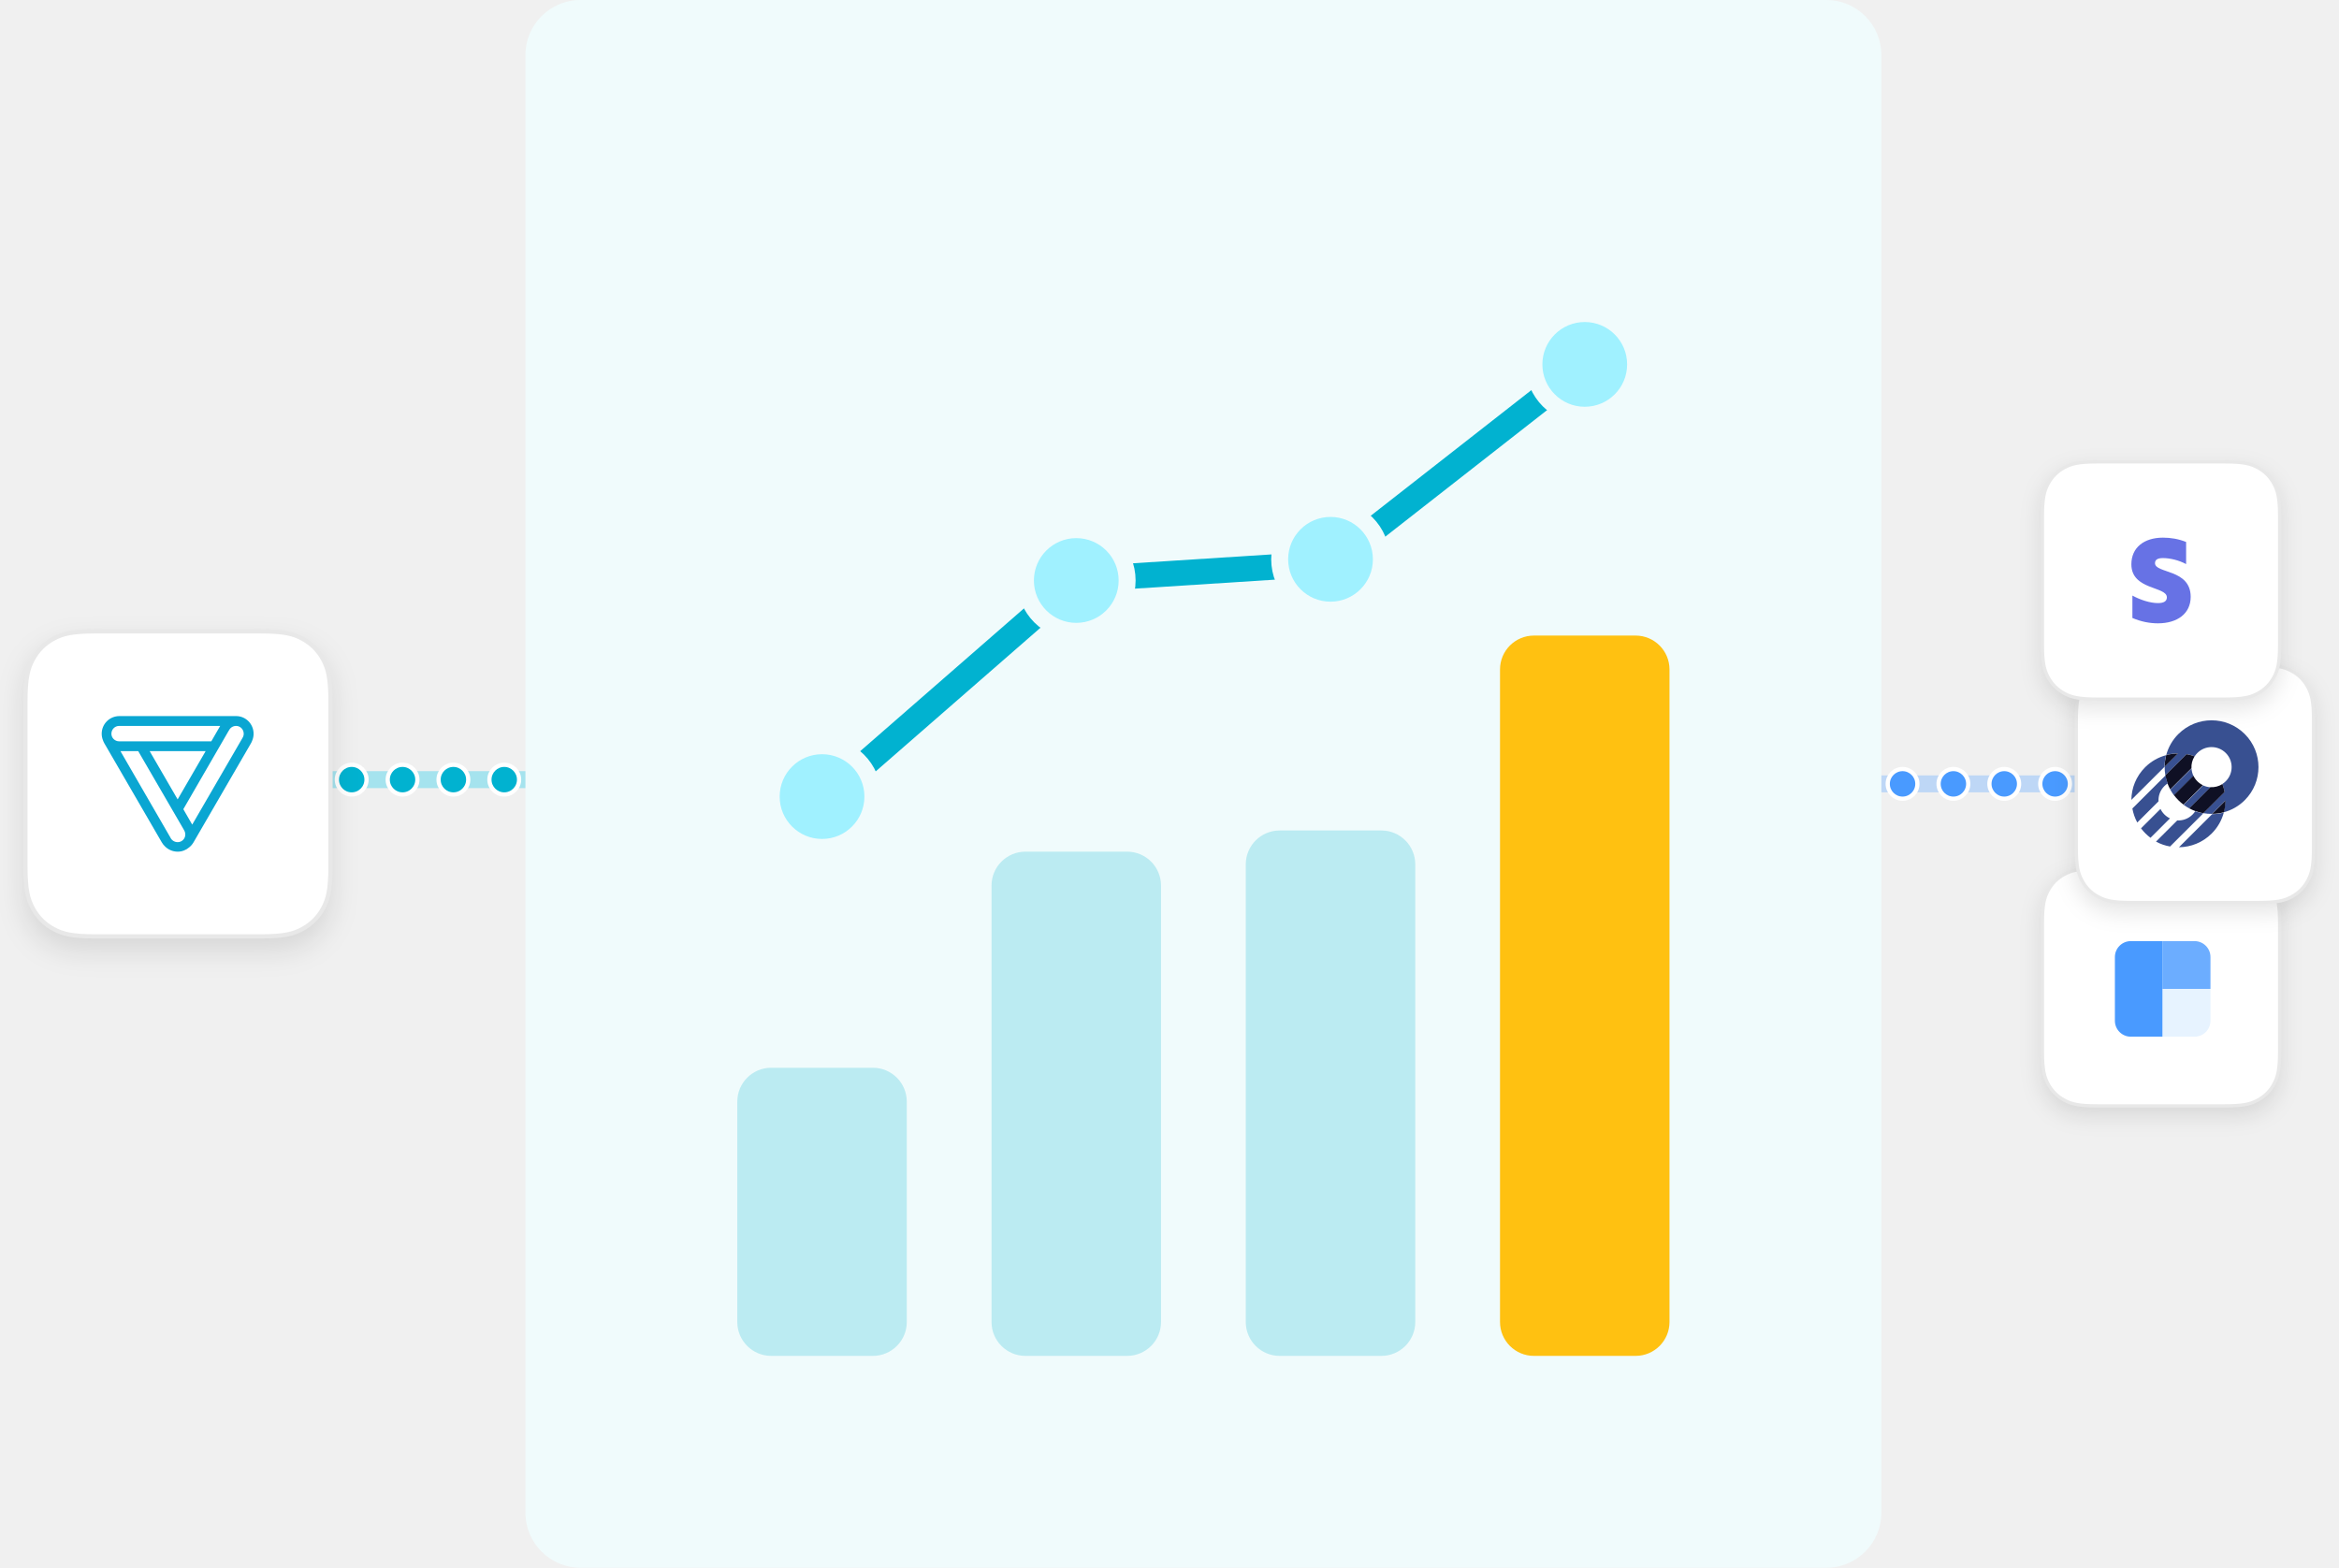
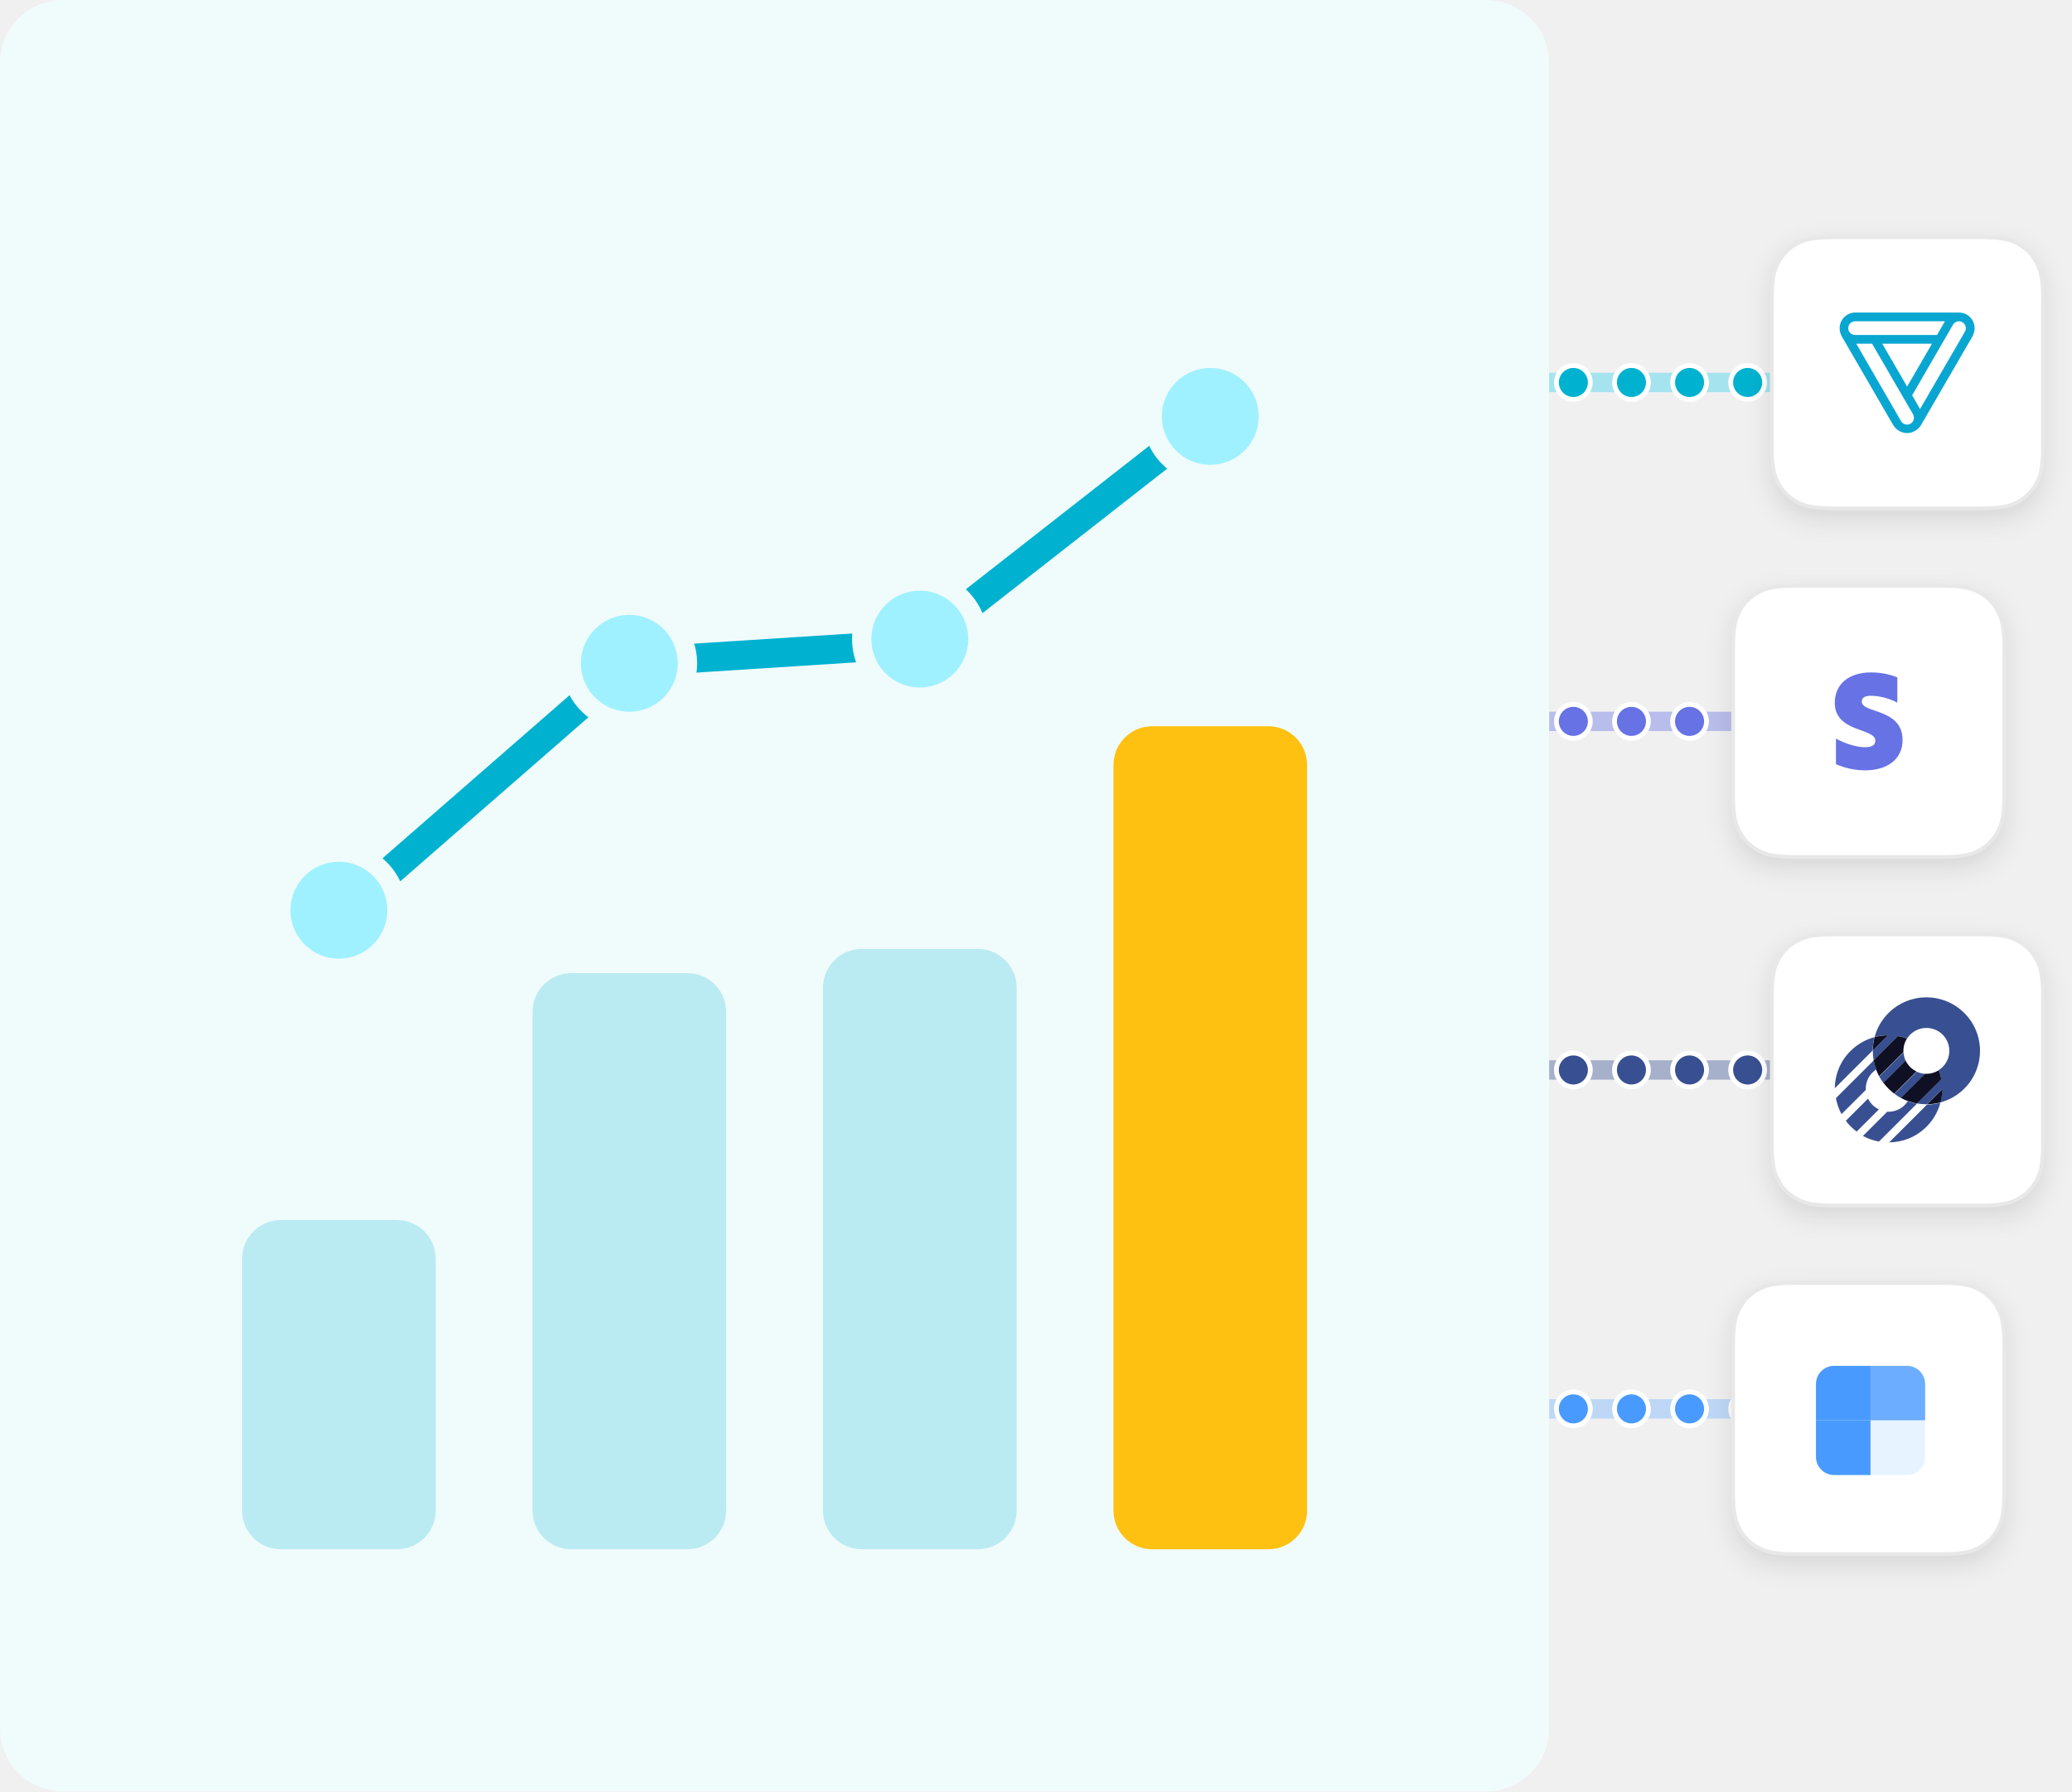
- <svg xmlns="http://www.w3.org/2000/svg" xmlns:xlink="http://www.w3.org/1999/xlink" width="552" height="370" viewBox="0 0 552 370">
+ <svg xmlns="http://www.w3.org/2000/svg" xmlns:xlink="http://www.w3.org/1999/xlink" width="428" height="370" viewBox="0 0 428 370">
  <defs>
    <path id="meaningful-actionable-insights-b" d="M12.962,3.02903886e-15 L43.038,-2.00830243e-15 C47.545,1.16688155e-15 49.18,0.469 50.827,1.351 C52.475,2.232 53.768,3.525 54.649,5.173 C55.531,6.82 56,8.455 56,12.962 L56,43.038 C56,47.545 55.531,49.18 54.649,50.827 C53.768,52.475 52.475,53.768 50.827,54.649 C49.18,55.531 47.545,56 43.038,56 L12.962,56 C8.455,56 6.82,55.531 5.173,54.649 C3.525,53.768 2.232,52.475 1.351,50.827 C0.469,49.18 5.22671215e-15,47.545 6.71619876e-16,43.038 L3.49116548e-16,12.962 C-2.02846768e-16,8.455 0.469,6.82 1.351,5.173 C2.232,3.525 3.525,2.232 5.173,1.351 C6.82,0.469 8.455,3.85698383e-15 12.962,3.02903886e-15 Z" />
    <filter id="meaningful-actionable-insights-a" width="131.7%" height="131.7%" x="-15.9%" y="-12.3%" filterUnits="objectBoundingBox">
      <feMorphology in="SourceAlpha" operator="dilate" radius=".389" result="shadowSpreadOuter1" />
      <feOffset dy="2" in="shadowSpreadOuter1" result="shadowOffsetOuter1" />
      <feGaussianBlur in="shadowOffsetOuter1" result="shadowBlurOuter1" stdDeviation="2.5" />
      <feComposite in="shadowBlurOuter1" in2="SourceAlpha" operator="out" result="shadowBlurOuter1" />
      <feColorMatrix in="shadowBlurOuter1" values="0 0 0 0 0   0 0 0 0 0   0 0 0 0 0  0 0 0 0.1 0" />
    </filter>
    <path id="meaningful-actionable-insights-d" d="M12.962,3.02903886e-15 L43.038,-2.00830243e-15 C47.545,1.16688155e-15 49.18,0.469 50.827,1.351 C52.475,2.232 53.768,3.525 54.649,5.173 C55.531,6.82 56,8.455 56,12.962 L56,43.038 C56,47.545 55.531,49.18 54.649,50.827 C53.768,52.475 52.475,53.768 50.827,54.649 C49.18,55.531 47.545,56 43.038,56 L12.962,56 C8.455,56 6.82,55.531 5.173,54.649 C3.525,53.768 2.232,52.475 1.351,50.827 C0.469,49.18 5.22671215e-15,47.545 6.71619876e-16,43.038 L3.49116548e-16,12.962 C-2.02846768e-16,8.455 0.469,6.82 1.351,5.173 C2.232,3.525 3.525,2.232 5.173,1.351 C6.82,0.469 8.455,3.85698383e-15 12.962,3.02903886e-15 Z" />
    <filter id="meaningful-actionable-insights-c" width="131.7%" height="131.7%" x="-15.9%" y="-12.3%" filterUnits="objectBoundingBox">
      <feMorphology in="SourceAlpha" operator="dilate" radius=".389" result="shadowSpreadOuter1" />
      <feOffset dy="2" in="shadowSpreadOuter1" result="shadowOffsetOuter1" />
      <feGaussianBlur in="shadowOffsetOuter1" result="shadowBlurOuter1" stdDeviation="2.5" />
      <feComposite in="shadowBlurOuter1" in2="SourceAlpha" operator="out" result="shadowBlurOuter1" />
      <feColorMatrix in="shadowBlurOuter1" values="0 0 0 0 0   0 0 0 0 0   0 0 0 0 0  0 0 0 0.1 0" />
    </filter>
    <path id="meaningful-actionable-insights-f" d="M12.962,3.02903886e-15 L43.038,-2.00830243e-15 C47.545,1.16688155e-15 49.18,0.469 50.827,1.351 C52.475,2.232 53.768,3.525 54.649,5.173 C55.531,6.82 56,8.455 56,12.962 L56,43.038 C56,47.545 55.531,49.18 54.649,50.827 C53.768,52.475 52.475,53.768 50.827,54.649 C49.18,55.531 47.545,56 43.038,56 L12.962,56 C8.455,56 6.82,55.531 5.173,54.649 C3.525,53.768 2.232,52.475 1.351,50.827 C0.469,49.18 5.22671215e-15,47.545 6.71619876e-16,43.038 L3.49116548e-16,12.962 C-2.02846768e-16,8.455 0.469,6.82 1.351,5.173 C2.232,3.525 3.525,2.232 5.173,1.351 C6.82,0.469 8.455,3.85698383e-15 12.962,3.02903886e-15 Z" />
    <filter id="meaningful-actionable-insights-e" width="131.7%" height="131.7%" x="-15.9%" y="-12.3%" filterUnits="objectBoundingBox">
      <feMorphology in="SourceAlpha" operator="dilate" radius=".389" result="shadowSpreadOuter1" />
      <feOffset dy="2" in="shadowSpreadOuter1" result="shadowOffsetOuter1" />
      <feGaussianBlur in="shadowOffsetOuter1" result="shadowBlurOuter1" stdDeviation="2.5" />
      <feComposite in="shadowBlurOuter1" in2="SourceAlpha" operator="out" result="shadowBlurOuter1" />
      <feColorMatrix in="shadowBlurOuter1" values="0 0 0 0 0   0 0 0 0 0   0 0 0 0 0  0 0 0 0.1 0" />
    </filter>
-     <path id="meaningful-actionable-insights-h" d="M16.665,-6.732962e-16 L55.335,6.732962e-16 C61.13,-3.91204482e-16 63.231,0.603 65.349,1.736 C67.468,2.869 69.131,4.532 70.264,6.651 C71.397,8.769 72,10.87 72,16.665 L72,55.335 C72,61.13 71.397,63.231 70.264,65.349 C69.131,67.468 67.468,69.131 65.349,70.264 C63.231,71.397 61.13,72 55.335,72 L16.665,72 C10.87,72 8.769,71.397 6.651,70.264 C4.532,69.131 2.869,67.468 1.736,65.349 C0.603,63.231 2.60802988e-16,61.13 -4.48864133e-16,55.335 L4.48864133e-16,16.665 C-2.60802988e-16,10.87 0.603,8.769 1.736,6.651 C2.869,4.532 4.532,2.869 6.651,1.736 C8.769,0.603 10.87,3.91204482e-16 16.665,-6.732962e-16 Z" />
-     <filter id="meaningful-actionable-insights-g" width="130.6%" height="130.6%" x="-15.3%" y="-11.1%" filterUnits="objectBoundingBox">
-       <feMorphology in="SourceAlpha" operator="dilate" radius=".5" result="shadowSpreadOuter1" />
-       <feOffset dy="3" in="shadowSpreadOuter1" result="shadowOffsetOuter1" />
-       <feGaussianBlur in="shadowOffsetOuter1" result="shadowBlurOuter1" stdDeviation="3" />
+     <path id="meaningful-actionable-insights-h" d="M12.962,3.02903886e-15 L43.038,-2.00830243e-15 C47.545,1.16688155e-15 49.18,0.469 50.827,1.351 C52.475,2.232 53.768,3.525 54.649,5.173 C55.531,6.82 56,8.455 56,12.962 L56,43.038 C56,47.545 55.531,49.18 54.649,50.827 C53.768,52.475 52.475,53.768 50.827,54.649 C49.18,55.531 47.545,56 43.038,56 L12.962,56 C8.455,56 6.82,55.531 5.173,54.649 C3.525,53.768 2.232,52.475 1.351,50.827 C0.469,49.18 5.22671215e-15,47.545 6.71619876e-16,43.038 L3.49116548e-16,12.962 C-2.02846768e-16,8.455 0.469,6.82 1.351,5.173 C2.232,3.525 3.525,2.232 5.173,1.351 C6.82,0.469 8.455,3.85698383e-15 12.962,3.02903886e-15 Z" />
+     <filter id="meaningful-actionable-insights-g" width="131.7%" height="131.7%" x="-15.9%" y="-12.3%" filterUnits="objectBoundingBox">
+       <feMorphology in="SourceAlpha" operator="dilate" radius=".389" result="shadowSpreadOuter1" />
+       <feOffset dy="2" in="shadowSpreadOuter1" result="shadowOffsetOuter1" />
+       <feGaussianBlur in="shadowOffsetOuter1" result="shadowBlurOuter1" stdDeviation="2.5" />
      <feComposite in="shadowBlurOuter1" in2="SourceAlpha" operator="out" result="shadowBlurOuter1" />
      <feColorMatrix in="shadowBlurOuter1" values="0 0 0 0 0   0 0 0 0 0   0 0 0 0 0  0 0 0 0.1 0" />
    </filter>
-     <path id="meaningful-actionable-insights-i" d="M31.595,0.002 C31.55,0.001 31.505,-3.55271368e-14 31.46,-3.55271368e-14 L31.46,-3.55271368e-14 L4.35,-3.55271368e-14 C4.324,-3.55271368e-14 4.298,0 4.272,0.001 L4.272,0.001 C4.246,0 4.22,-3.55271368e-14 4.195,-3.55271368e-14 L4.195,-3.55271368e-14 C1.861,-3.55271368e-14 -3.55271368e-15,1.854 -3.55271368e-15,4.179 L-3.55271368e-15,4.179 C-3.55271368e-15,4.7 0.1,5.201 0.283,5.662 L0.283,5.662 C0.369,5.921 0.481,6.176 0.621,6.423 L0.621,6.423 L14.176,29.794 C14.371,30.129 14.604,30.427 14.867,30.686 L14.867,30.686 C15.63,31.492 16.722,32 17.944,32 L17.944,32 C18.965,32 19.904,31.621 20.627,30.997 L20.627,30.997 C21.037,30.677 21.395,30.273 21.673,29.794 L21.673,29.794 L35.228,6.423 C35.365,6.181 35.476,5.931 35.561,5.677 L35.561,5.677 C35.747,5.212 35.849,4.706 35.849,4.179 L35.849,4.179 C35.849,1.854 33.988,-3.55271368e-14 31.732,-3.55271368e-14 L31.732,-3.55271368e-14 C31.686,-3.55271368e-14 31.64,0.001 31.595,0.002 L31.595,0.002 Z M19.265,21.978 L29.984,3.444 C30.023,3.391 30.048,3.351 30.062,3.328 L30.062,3.328 C30.379,2.721 30.995,2.322 31.732,2.322 L31.732,2.322 C32.702,2.322 33.519,3.136 33.519,4.179 L33.519,4.179 C33.519,4.535 33.401,4.885 33.208,5.185 L33.208,5.185 C33.187,5.201 33.173,5.227 33.169,5.262 L33.169,5.262 L21.362,25.615 L19.265,21.978 Z M4.35,2.322 L27.965,2.322 L25.867,5.959 L4.35,5.959 C4.313,5.959 4.277,5.958 4.234,5.959 L4.234,5.959 C4.207,5.958 4.171,5.959 4.117,5.959 L4.117,5.959 C3.109,5.959 2.292,5.145 2.292,4.179 L2.292,4.179 C2.292,3.136 3.109,2.322 4.117,2.322 L4.117,2.322 C4.171,2.322 4.207,2.323 4.234,2.322 L4.234,2.322 C4.248,2.322 4.262,2.322 4.275,2.322 L4.275,2.322 C4.301,2.322 4.325,2.322 4.35,2.322 L4.35,2.322 Z M11.324,8.28 L24.525,8.28 L17.924,19.661 L11.324,8.28 Z M16.235,28.711 C16.238,28.684 16.225,28.662 16.196,28.634 L16.196,28.634 L4.428,8.28 L8.622,8.28 L19.381,26.815 C19.395,26.866 19.419,26.91 19.459,26.97 L19.459,26.97 C19.624,27.242 19.731,27.586 19.731,27.976 L19.731,27.976 C19.731,28.942 18.914,29.756 17.944,29.756 L17.944,29.756 C17.178,29.756 16.541,29.322 16.235,28.711 L16.235,28.711 Z" />
+     <path id="meaningful-actionable-insights-i" d="M24.574,0.002 C24.539,0.001 24.504,-3.55271368e-14 24.469,-3.55271368e-14 L24.469,-3.55271368e-14 L3.383,-3.55271368e-14 C3.363,-3.55271368e-14 3.343,0 3.322,0.001 L3.322,0.001 C3.302,0 3.283,-3.55271368e-14 3.263,-3.55271368e-14 L3.263,-3.55271368e-14 C1.447,-3.55271368e-14 -3.55271368e-15,1.442 -3.55271368e-15,3.25 L-3.55271368e-15,3.25 C-3.55271368e-15,3.656 0.078,4.045 0.22,4.404 L0.22,4.404 C0.287,4.606 0.374,4.804 0.483,4.996 L0.483,4.996 L11.026,23.173 C11.177,23.434 11.359,23.665 11.563,23.867 L11.563,23.867 C12.157,24.494 13.006,24.889 13.956,24.889 L13.956,24.889 C14.75,24.889 15.481,24.594 16.044,24.109 L16.044,24.109 C16.362,23.86 16.64,23.546 16.856,23.173 L16.856,23.173 L27.399,4.996 C27.506,4.808 27.592,4.613 27.658,4.415 L27.658,4.415 C27.803,4.054 27.883,3.66 27.883,3.25 L27.883,3.25 C27.883,1.442 26.435,-3.55271368e-14 24.68,-3.55271368e-14 L24.68,-3.55271368e-14 C24.645,-3.55271368e-14 24.609,0.001 24.574,0.002 L24.574,0.002 Z M14.984,17.094 L23.321,2.678 C23.351,2.638 23.371,2.607 23.382,2.588 L23.382,2.588 C23.628,2.117 24.107,1.806 24.68,1.806 L24.68,1.806 C25.435,1.806 26.07,2.439 26.07,3.25 L26.07,3.25 C26.07,3.527 25.978,3.8 25.828,4.033 L25.828,4.033 C25.812,4.045 25.801,4.065 25.798,4.093 L25.798,4.093 L16.615,19.923 L14.984,17.094 Z M3.383,1.806 L21.75,1.806 L20.119,4.635 L3.383,4.635 C3.355,4.635 3.327,4.634 3.293,4.635 L3.293,4.635 C3.272,4.634 3.244,4.635 3.202,4.635 L3.202,4.635 C2.418,4.635 1.782,4.001 1.782,3.25 L1.782,3.25 C1.782,2.439 2.418,1.806 3.202,1.806 L3.202,1.806 C3.244,1.806 3.272,1.806 3.293,1.806 L3.293,1.806 C3.304,1.806 3.315,1.806 3.325,1.806 L3.325,1.806 C3.346,1.806 3.364,1.806 3.383,1.806 L3.383,1.806 Z M8.808,6.44 L19.075,6.44 L13.941,15.292 L8.808,6.44 Z M12.627,22.331 C12.629,22.31 12.619,22.293 12.597,22.271 L12.597,22.271 L3.444,6.44 L6.706,6.44 L15.074,20.856 C15.085,20.896 15.103,20.93 15.134,20.976 L15.134,20.976 C15.263,21.189 15.346,21.456 15.346,21.759 L15.346,21.759 C15.346,22.51 14.711,23.143 13.956,23.143 L13.956,23.143 C13.361,23.143 12.865,22.806 12.627,22.331 L12.627,22.331 Z" />
  </defs>
-   <g fill="none" fill-rule="evenodd" transform="translate(6)">
-     <g transform="translate(66 181)">
+   <g fill="none" fill-rule="evenodd">
+     <g transform="translate(314 76)">
      <path stroke="#A5E3EE" stroke-linecap="round" stroke-linejoin="round" stroke-width="4" d="M0,3 L74.283,3" />
      <circle cx="11" cy="3" r="3.5" fill="#01B2D0" stroke="#FFF" />
      <circle cx="23" cy="3" r="3.5" fill="#01B2D0" stroke="#FFF" />
      <circle cx="35" cy="3" r="3.5" fill="#01B2D0" stroke="#FFF" />
      <circle cx="47" cy="3" r="3.5" fill="#01B2D0" stroke="#FFF" />
    </g>
-     <g transform="translate(429 182)">
+     <g transform="translate(290 146)">
+       <path stroke="#6772E5" stroke-linecap="round" stroke-linejoin="round" stroke-opacity=".4" stroke-width="4" d="M0,3 L74.283,3" />
+       <circle cx="23" cy="3" r="3.5" fill="#6772E5" stroke="#FFF" />
+       <circle cx="35" cy="3" r="3.5" fill="#6772E5" stroke="#FFF" />
+       <circle cx="47" cy="3" r="3.5" fill="#6772E5" stroke="#FFF" />
+       <circle cx="59" cy="3" r="3.5" fill="#6772E5" stroke="#FFF" />
+     </g>
+     <g transform="translate(302 218)">
+       <path stroke="#385091" stroke-linecap="round" stroke-linejoin="round" stroke-opacity=".4" stroke-width="4" d="M0,3 L74.283,3" />
+       <circle cx="23" cy="3" r="3.5" fill="#385091" stroke="#FFF" />
+       <circle cx="35" cy="3" r="3.5" fill="#385091" stroke="#FFF" />
+       <circle cx="47" cy="3" r="3.5" fill="#385091" stroke="#FFF" />
+       <circle cx="59" cy="3" r="3.5" fill="#385091" stroke="#FFF" />
+     </g>
+     <g transform="translate(311 288)">
      <path stroke="#75B2FF" stroke-linecap="round" stroke-linejoin="round" stroke-opacity=".4" stroke-width="4" d="M0,3 L74.283,3" />
      <circle cx="14" cy="3" r="3.5" fill="#499AFF" stroke="#FFF" />
      <circle cx="26" cy="3" r="3.5" fill="#499AFF" stroke="#FFF" />
      <circle cx="38" cy="3" r="3.5" fill="#499AFF" stroke="#FFF" />
      <circle cx="50" cy="3" r="3.5" fill="#499AFF" stroke="#FFF" />
    </g>
-     <g transform="translate(118)">
-       <rect width="320" height="370" fill="#F0FBFC" rx="13" />
-       <g transform="translate(50 150)">
-         <rect width="40" height="68" y="102" fill="#01B2D0" fill-opacity=".22" rx="8" />
-         <rect width="40" height="119" x="60" y="51" fill="#01B2D0" fill-opacity=".22" rx="8" />
-         <rect width="40" height="124" x="120" y="46" fill="#01B2D0" fill-opacity=".22" rx="8" />
-         <rect width="40" height="170" x="180" fill="#FFC111" rx="8" />
-       </g>
-       <g transform="translate(60 76)">
-         <polyline stroke="#01B2D0" stroke-linecap="round" stroke-linejoin="round" stroke-width="6" points="10 113.111 70 60.804 130 56.955 190.035 9.998" />
-         <circle cx="10" cy="112" r="12" fill="#A0F1FF" stroke="#F0FBFC" stroke-width="4" />
-         <circle cx="70" cy="61" r="12" fill="#A0F1FF" stroke="#F0FBFC" stroke-width="4" />
-         <circle cx="130" cy="56" r="12" fill="#A0F1FF" stroke="#F0FBFC" stroke-width="4" />
-         <circle cx="190" cy="10" r="12" fill="#A0F1FF" stroke="#F0FBFC" stroke-width="4" />
-       </g>
+     <rect width="320" height="370" fill="#F0FBFC" rx="13" />
+     <g transform="translate(50 150)">
+       <rect width="40" height="68" y="102" fill="#01B2D0" fill-opacity=".22" rx="8" />
+       <rect width="40" height="119" x="60" y="51" fill="#01B2D0" fill-opacity=".22" rx="8" />
+       <rect width="40" height="124" x="120" y="46" fill="#01B2D0" fill-opacity=".22" rx="8" />
+       <rect width="40" height="170" x="180" fill="#FFC111" rx="8" />
    </g>
-     <g transform="translate(476 205)">
+     <g transform="translate(60 76)">
+       <polyline stroke="#01B2D0" stroke-linecap="round" stroke-linejoin="round" stroke-width="6" points="10 113.111 70 60.804 130 56.955 190.035 9.998" />
+       <circle cx="10" cy="112" r="12" fill="#A0F1FF" stroke="#F0FBFC" stroke-width="4" />
+       <circle cx="70" cy="61" r="12" fill="#A0F1FF" stroke="#F0FBFC" stroke-width="4" />
+       <circle cx="130" cy="56" r="12" fill="#A0F1FF" stroke="#F0FBFC" stroke-width="4" />
+       <circle cx="190" cy="10" r="12" fill="#A0F1FF" stroke="#F0FBFC" stroke-width="4" />
+     </g>
+     <g transform="translate(358 265)">
      <use fill="#000" filter="url(#meaningful-actionable-insights-a)" xlink:href="#meaningful-actionable-insights-b" />
      <use fill="#FFF" stroke="#E8E8E8" stroke-width=".778" xlink:href="#meaningful-actionable-insights-b" />
      <g transform="translate(17.111 17.111)">
        <path fill="#5CA4FF" d="M11.278,0 L11.278,11.278 L22.556,11.278 L22.556,3.759 C22.556,1.683 20.872,-3.81388365e-16 18.796,0 L11.278,0 Z" opacity=".9" />
        <path fill="#499AFF" d="M0,11.278 L0,18.796 C-6.67750918e-16,20.872 1.683,22.556 3.759,22.556 L11.278,22.556 L11.278,11.278 L0,11.278 Z" />
        <path fill="#E7F3FF" d="M11.278,11.278 L11.278,22.556 L18.796,22.556 C20.872,22.556 22.556,20.872 22.556,18.796 L22.556,11.278 L11.278,11.278 Z" />
        <path fill="#499AFF" d="M0,3.759 L0,11.278 L11.278,11.278 L11.278,0 L3.759,0 C1.683,3.81388365e-16 -2.5425891e-16,1.683 0,3.759 Z" />
      </g>
    </g>
-     <g transform="translate(484 157)">
+     <g transform="translate(366 193)">
      <use fill="#000" filter="url(#meaningful-actionable-insights-c)" xlink:href="#meaningful-actionable-insights-d" />
      <use fill="#FFF" stroke="#E8E8E8" stroke-width=".778" xlink:href="#meaningful-actionable-insights-d" />
      <g transform="translate(13 13)">
        <path fill="#385091" d="M11.096,3.235 C9.67,4.657 8.714,6.371 8.229,8.184 C9.13,7.944 10.056,7.819 10.983,7.809 L7.854,10.93 C7.847,11.619 7.904,12.309 8.026,12.99 L13.048,7.981 C13.689,8.094 14.322,8.265 14.939,8.492 C15.119,8.213 15.332,7.948 15.577,7.704 C17.426,5.859 20.424,5.859 22.274,7.704 C24.123,9.548 24.123,12.538 22.274,14.383 C22.029,14.628 21.763,14.84 21.483,15.019 C21.711,15.634 21.882,16.266 21.996,16.905 L16.973,21.914 C17.656,22.036 18.347,22.093 19.038,22.086 L22.168,18.965 C22.158,19.889 22.033,20.812 21.792,21.711 C23.61,21.227 25.329,20.274 26.754,18.852 C31.079,14.539 31.078,7.547 26.754,3.235 C22.43,-1.078 15.42,-1.078 11.096,3.235" />
        <path fill="#385091" d="M14.655 13.137C14.386 12.574 14.235 11.968 14.202 11.358L9.188 16.358C9.443 16.827 9.734 17.282 10.062 17.718L14.655 13.137M18.706 15.804C18.094 15.772 17.487 15.621 16.923 15.352L12.33 19.933C12.767 20.26 13.223 20.55 13.693 20.804L18.706 15.804" />
        <path fill="#0F1024" d="M14.182 11.305C14.129 10.334 14.377 9.349 14.923 8.501 14.306 8.274 13.673 8.103 13.032 7.99L8.01 12.998C8.124 13.638 8.295 14.269 8.523 14.884 8.703 15.369 8.918 15.845 9.168 16.306L14.182 11.305M18.678 15.779L13.665 20.779C14.127 21.029 14.604 21.243 15.091 21.422 15.707 21.65 16.34 21.82 16.981 21.934L22.003 16.925C21.889 16.285 21.718 15.654 21.491 15.039 20.64 15.585 19.652 15.831 18.678 15.779M21.838 21.702C22.079 20.803 22.204 19.88 22.213 18.956L19.084 22.077C20.011 22.068 20.936 21.943 21.838 21.702M8.229 8.207C7.988 9.106 7.863 10.029 7.853 10.954L10.982 7.833C10.055 7.842 9.13 7.967 8.229 8.207M16.882 15.312C16.408 15.087 15.964 14.779 15.572 14.388 15.18 13.996 14.871 13.554 14.645 13.081L10.052 17.662C10.365 18.078 10.712 18.478 11.092 18.856 11.471 19.235 11.872 19.581 12.289 19.893L16.882 15.312" />
        <path fill="#385091" d="M8.204 8.225C6.386 8.708 4.668 9.662 3.242 11.084 1.109 13.212.028 15.991 0 18.78L7.829 10.971C7.838 10.047 7.964 9.123 8.204 8.225M11.23 29.958C14.026 29.93 16.813 28.852 18.946 26.725 20.373 25.302 21.328 23.588 21.813 21.775 20.912 22.016 19.986 22.141 19.059 22.15L11.23 29.958M7.786 15.525C8.032 15.281 8.297 15.068 8.578 14.889 8.35 14.273 8.178 13.642 8.065 13.003L.236 20.811C.44 21.955.825 23.073 1.393 24.119L6.407 19.119C6.337 17.827 6.797 16.512 7.786 15.525M15.066 21.462C14.886 21.742 14.673 22.007 14.428 22.251 13.439 23.238 12.12 23.697 10.825 23.627L5.812 28.628C6.86 29.194 7.981 29.579 9.128 29.782L16.957 21.974C16.316 21.86 15.683 21.689 15.066 21.462M7.797 22.22C7.405 21.829 7.096 21.386 6.87 20.914L2.277 25.495C2.59 25.911 2.937 26.31 3.317 26.689 3.697 27.068 4.097 27.414 4.514 27.726L9.107 23.145C8.634 22.92 8.19 22.612 7.797 22.22" />
      </g>
    </g>
-     <g transform="translate(476 109)">
+     <g transform="translate(358 121)">
      <use fill="#000" filter="url(#meaningful-actionable-insights-e)" xlink:href="#meaningful-actionable-insights-f" />
      <use fill="#FFF" stroke="#E8E8E8" stroke-width=".778" xlink:href="#meaningful-actionable-insights-f" />
      <path fill="#6772E5" d="M26.578,23.911 C26.578,23.044 27.283,22.711 28.452,22.711 C30.128,22.711 32.244,23.222 33.92,24.133 L33.92,18.911 C32.09,18.178 30.282,17.889 28.452,17.889 C23.976,17.889 21,20.244 21,24.178 C21,30.311 29.378,29.333 29.378,31.978 C29.378,33 28.496,33.333 27.261,33.333 C25.431,33.333 23.094,32.578 21.243,31.556 L21.243,36.844 C23.293,37.733 25.365,38.111 27.261,38.111 C31.847,38.111 35,35.822 35,31.844 C34.978,25.222 26.578,26.4 26.578,23.911 Z" />
    </g>
-     <g transform="translate(0 149)">
+     <g transform="translate(366 49)">
      <use fill="#000" filter="url(#meaningful-actionable-insights-g)" xlink:href="#meaningful-actionable-insights-h" />
-       <use fill="#FFF" stroke="#E8E8E8" xlink:href="#meaningful-actionable-insights-h" />
-       <use fill="#0AA6D2" transform="translate(18 20)" xlink:href="#meaningful-actionable-insights-i" />
+       <use fill="#FFF" stroke="#E8E8E8" stroke-width=".778" xlink:href="#meaningful-actionable-insights-h" />
+       <use fill="#0AA6D2" transform="translate(14 15.556)" xlink:href="#meaningful-actionable-insights-i" />
    </g>
  </g>
</svg>
